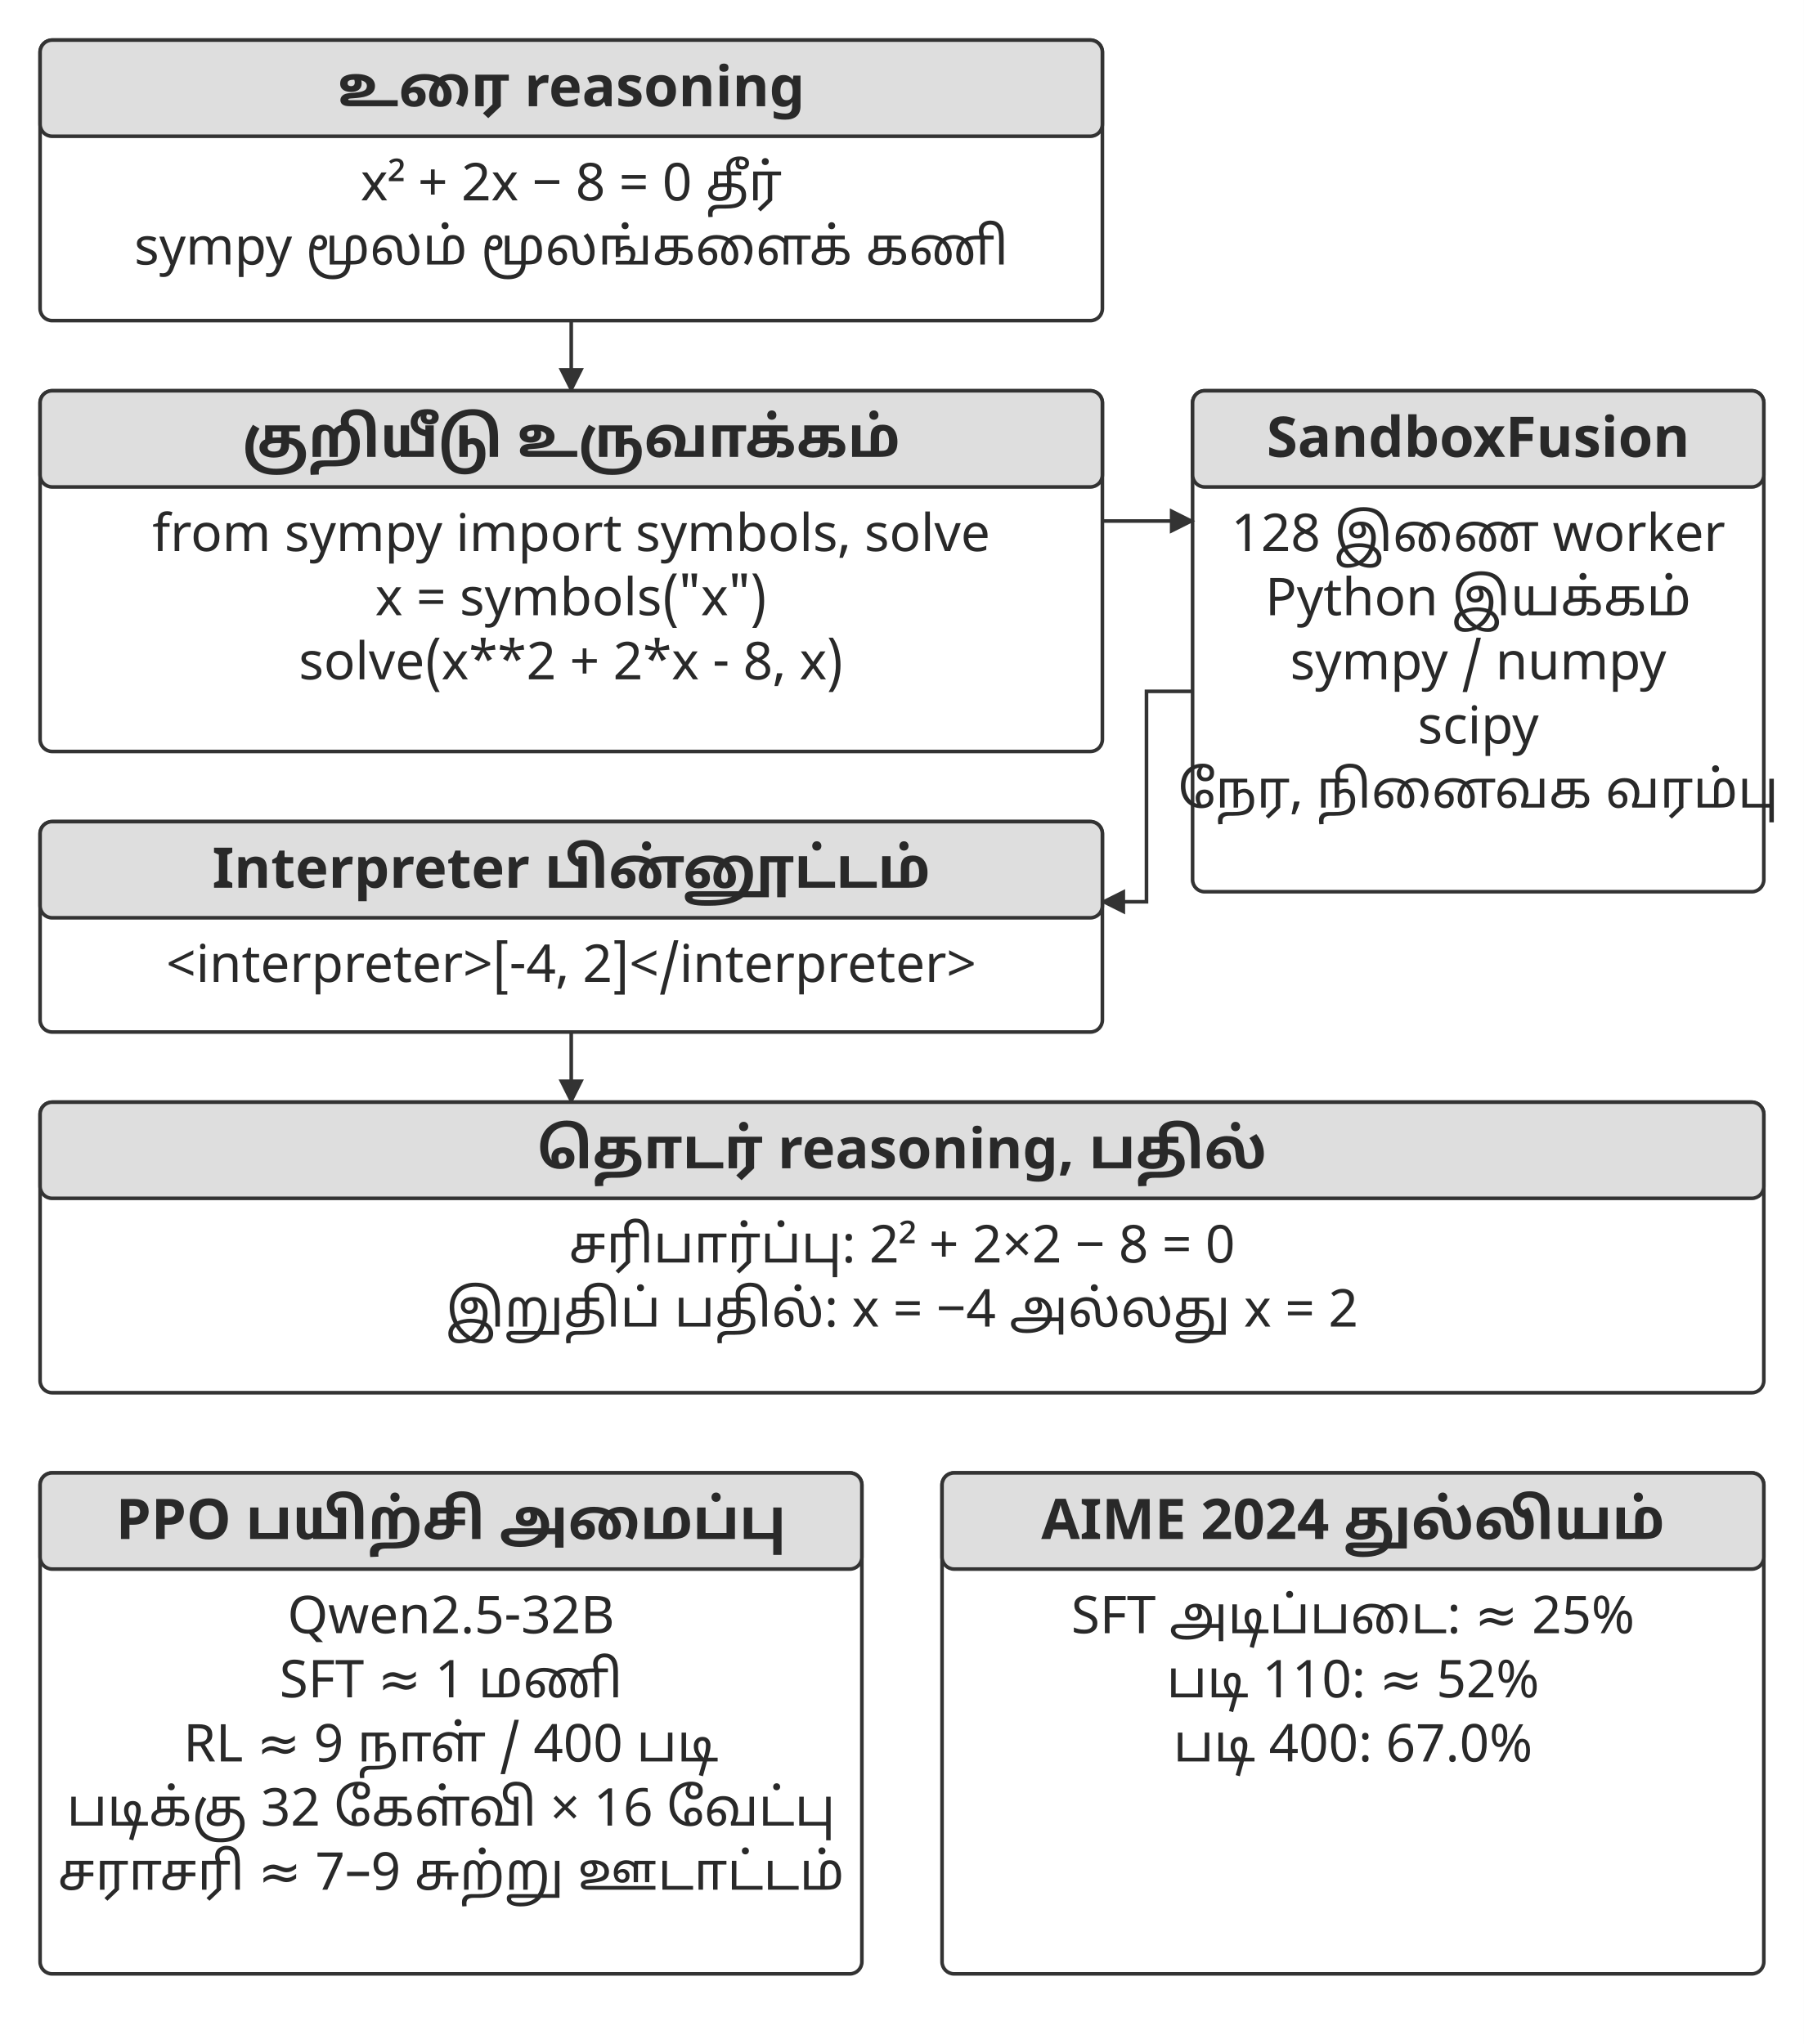
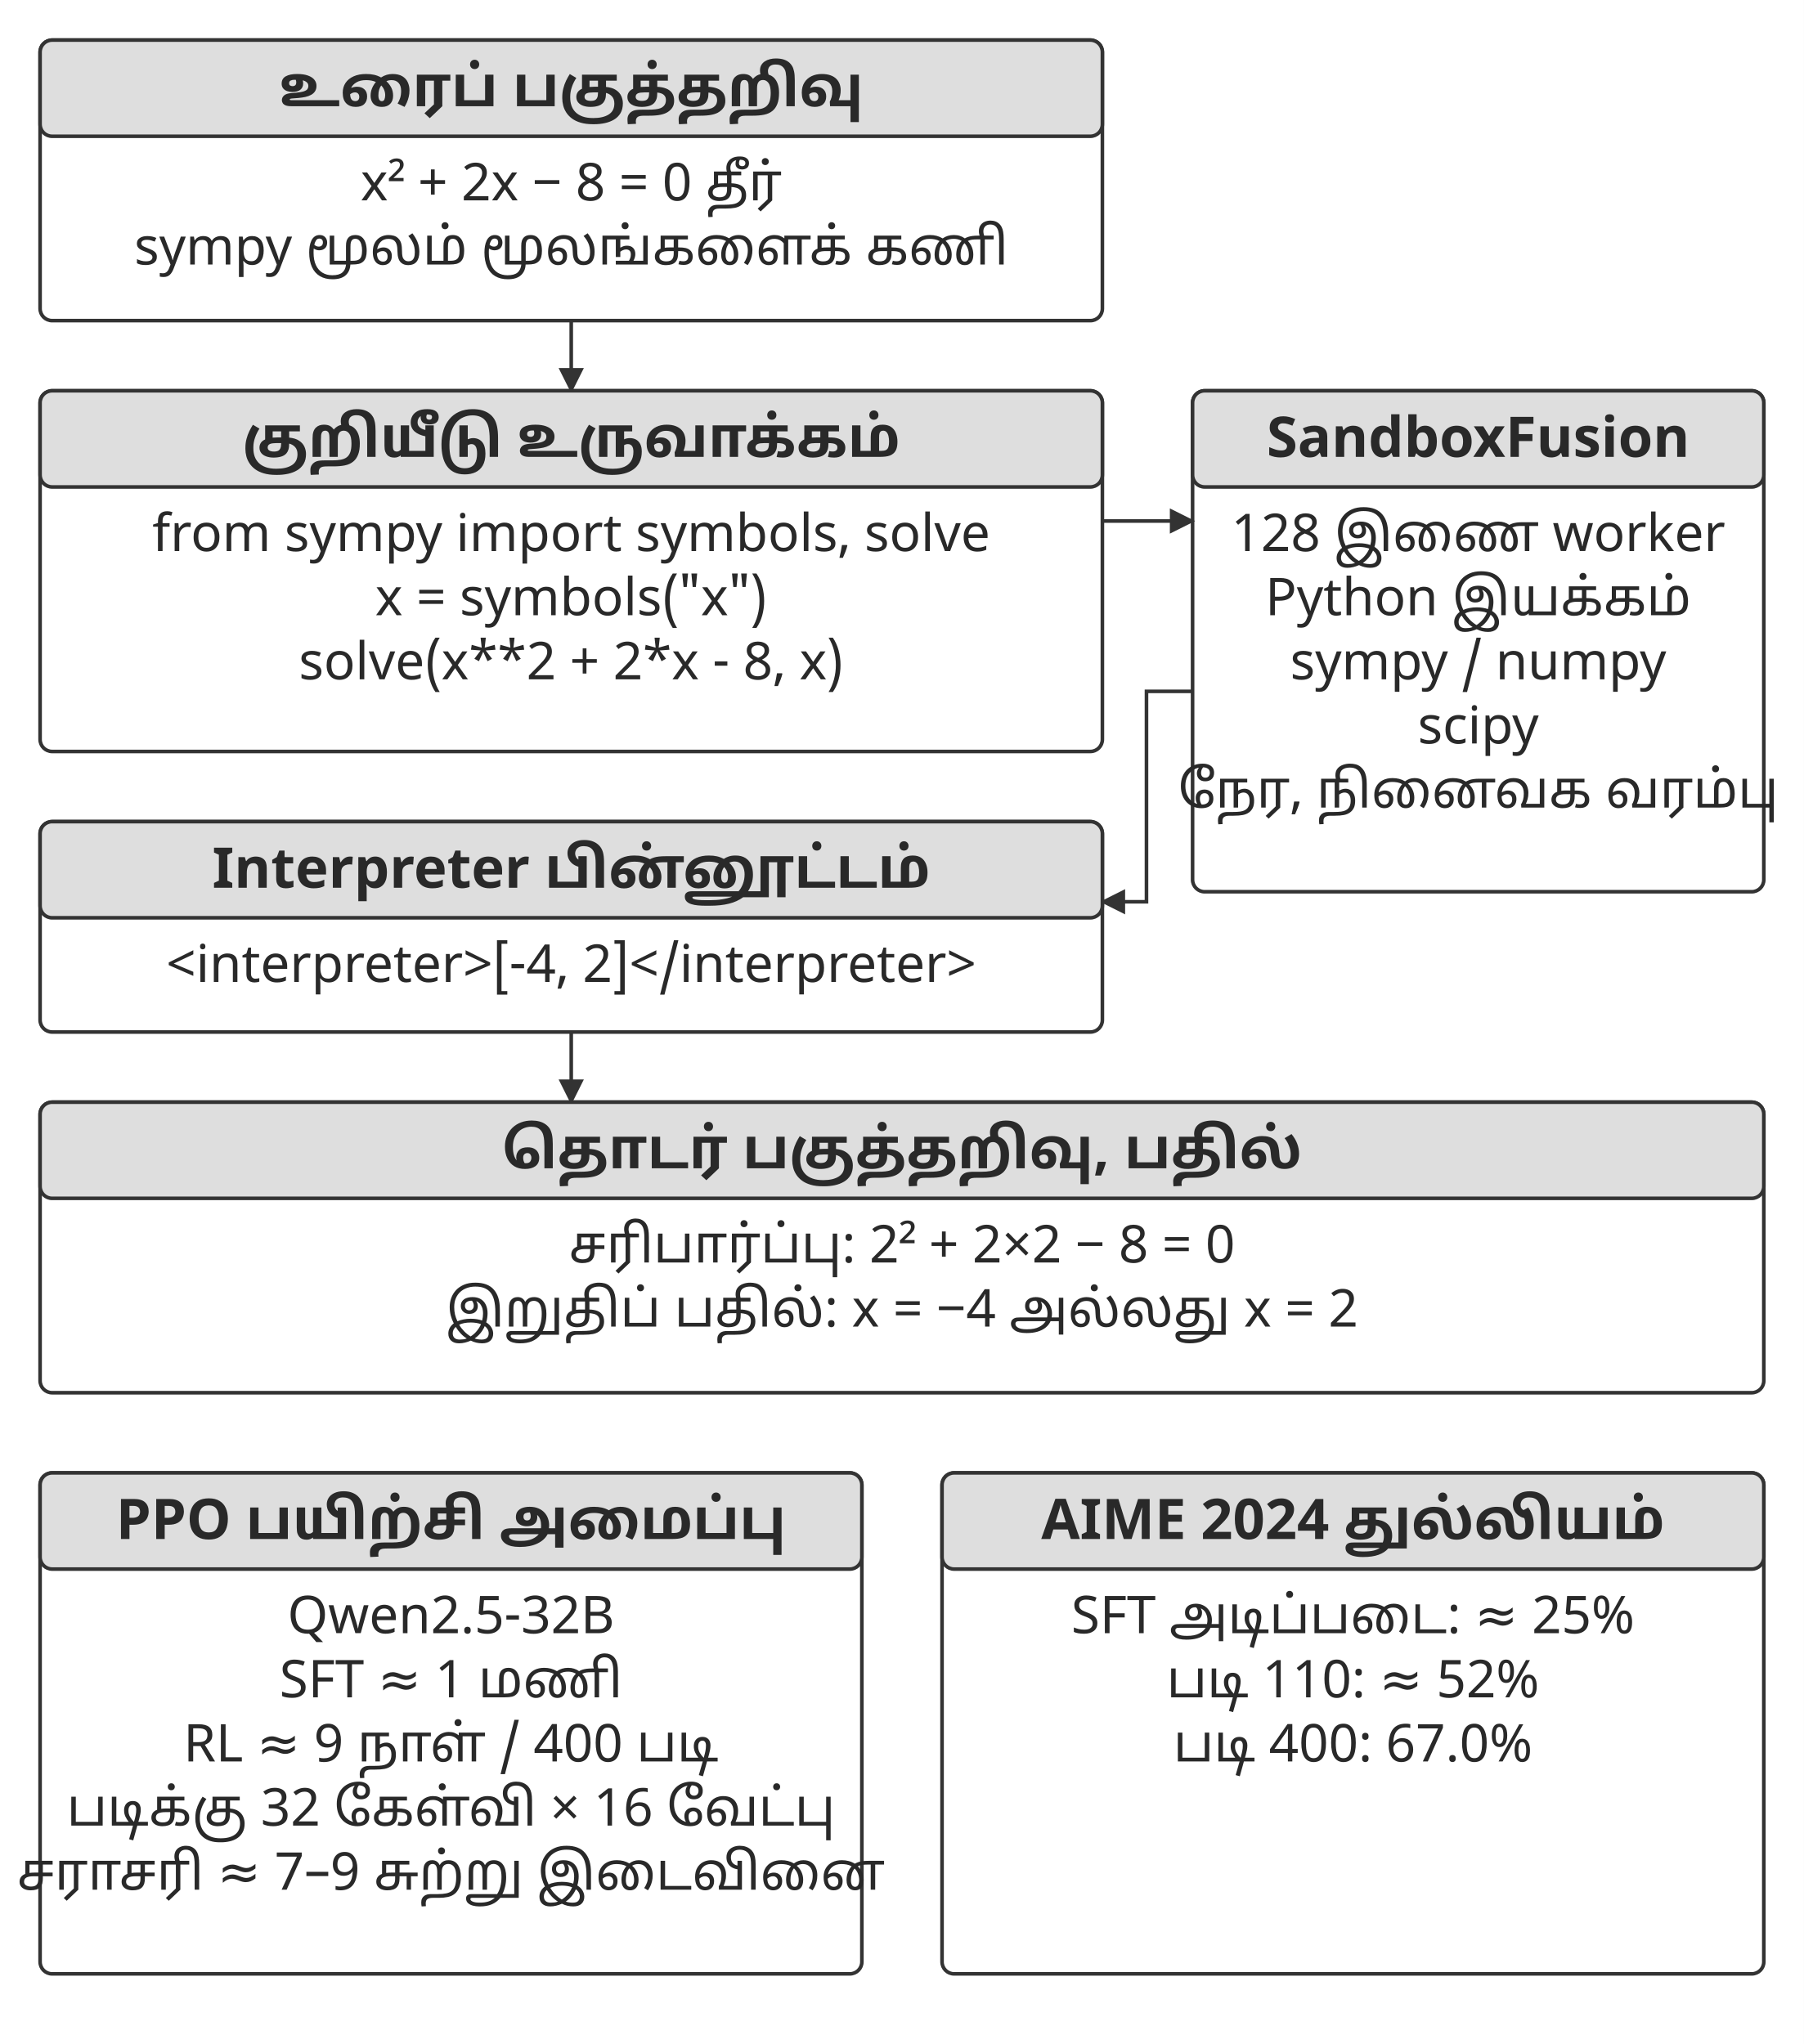
<svg xmlns="http://www.w3.org/2000/svg" width="106.000mm" height="120.133mm" viewBox="0 0 900 1020" role="img" aria-labelledby="title desc">
  <defs>
    <marker id="arrow" viewBox="0 0 10 10" refX="9" refY="5" markerWidth="7" markerHeight="7" orient="auto-start-reverse">
      <path d="M0 0 L10 5 L0 10 Z" fill="#333333" />
    </marker>
  </defs>
  <rect width="900" height="1020" fill="#ffffff" y="0" />
  <rect x="20" y="20" width="530" height="140" rx="6" fill="#ffffff" stroke="#333333" stroke-width="1.8" />
  <rect x="20" y="20" width="530" height="48" rx="6" fill="#dedede" stroke="#333333" stroke-width="1.8" />
-   <text x="285" y="53" text-anchor="middle" font-family="&quot;Noto Sans Tamil&quot;, &quot;Noto Serif Tamil&quot;, &quot;Tamil Sangam MN&quot;, sans-serif" font-size="28.0" font-weight="700" fill="#292929">உரை reasoning</text>
+   <text x="285" y="53" text-anchor="middle" font-family="&quot;Noto Sans Tamil&quot;, &quot;Noto Serif Tamil&quot;, &quot;Tamil Sangam MN&quot;, sans-serif" font-size="28.0" font-weight="700" fill="#292929">உரைப் பகுத்தறிவு</text>
  <text x="285" y="100" text-anchor="middle" font-family="&quot;Noto Sans Tamil&quot;, &quot;Noto Serif Tamil&quot;, &quot;Tamil Sangam MN&quot;, sans-serif" font-size="26.0" font-weight="400" fill="#292929">x² + 2x − 8 = 0 தீர்</text>
  <text x="285" y="132" text-anchor="middle" font-family="&quot;Noto Sans Tamil&quot;, &quot;Noto Serif Tamil&quot;, &quot;Tamil Sangam MN&quot;, sans-serif" font-size="26.0" font-weight="400" fill="#292929">sympy மூலம் மூலங்களைக் கணி</text>
  <path d="M285 160 L285 195" fill="none" stroke="#333333" stroke-width="1.8" marker-end="url(#arrow)" />
  <rect x="20" y="195" width="530" height="180" rx="6" fill="#ffffff" stroke="#333333" stroke-width="1.8" />
  <rect x="20" y="195" width="530" height="48" rx="6" fill="#dedede" stroke="#333333" stroke-width="1.8" />
  <text x="285" y="228" text-anchor="middle" font-family="&quot;Noto Sans Tamil&quot;, &quot;Noto Serif Tamil&quot;, &quot;Tamil Sangam MN&quot;, sans-serif" font-size="28.0" font-weight="700" fill="#292929">குறியீடு உருவாக்கம்</text>
  <text x="285" y="275" text-anchor="middle" font-family="&quot;Noto Sans Tamil&quot;, &quot;Noto Serif Tamil&quot;, &quot;Tamil Sangam MN&quot;, sans-serif" font-size="26.0" font-weight="400" fill="#292929">from sympy import symbols, solve</text>
  <text x="285" y="307" text-anchor="middle" font-family="&quot;Noto Sans Tamil&quot;, &quot;Noto Serif Tamil&quot;, &quot;Tamil Sangam MN&quot;, sans-serif" font-size="26.0" font-weight="400" fill="#292929">x = symbols("x")</text>
  <text x="285" y="339" text-anchor="middle" font-family="&quot;Noto Sans Tamil&quot;, &quot;Noto Serif Tamil&quot;, &quot;Tamil Sangam MN&quot;, sans-serif" font-size="26.0" font-weight="400" fill="#292929">solve(x**2 + 2*x - 8, x)</text>
  <rect x="595" y="195" width="285" height="250" rx="6" fill="#ffffff" stroke="#333333" stroke-width="1.8" />
  <rect x="595" y="195" width="285" height="48" rx="6" fill="#dedede" stroke="#333333" stroke-width="1.8" />
  <text x="737.5" y="228" text-anchor="middle" font-family="&quot;Noto Sans Tamil&quot;, &quot;Noto Serif Tamil&quot;, &quot;Tamil Sangam MN&quot;, sans-serif" font-size="28.0" font-weight="700" fill="#292929">SandboxFusion</text>
  <text x="737.5" y="275" text-anchor="middle" font-family="&quot;Noto Sans Tamil&quot;, &quot;Noto Serif Tamil&quot;, &quot;Tamil Sangam MN&quot;, sans-serif" font-size="26.0" font-weight="400" fill="#292929">128 இணை worker</text>
  <text x="737.5" y="307" text-anchor="middle" font-family="&quot;Noto Sans Tamil&quot;, &quot;Noto Serif Tamil&quot;, &quot;Tamil Sangam MN&quot;, sans-serif" font-size="26.0" font-weight="400" fill="#292929">Python இயக்கம்</text>
  <text x="737.5" y="339" text-anchor="middle" font-family="&quot;Noto Sans Tamil&quot;, &quot;Noto Serif Tamil&quot;, &quot;Tamil Sangam MN&quot;, sans-serif" font-size="26.0" font-weight="400" fill="#292929">sympy / numpy</text>
  <text x="737.5" y="371" text-anchor="middle" font-family="&quot;Noto Sans Tamil&quot;, &quot;Noto Serif Tamil&quot;, &quot;Tamil Sangam MN&quot;, sans-serif" font-size="26.0" font-weight="400" fill="#292929">scipy</text>
  <text x="737.5" y="403" text-anchor="middle" font-family="&quot;Noto Sans Tamil&quot;, &quot;Noto Serif Tamil&quot;, &quot;Tamil Sangam MN&quot;, sans-serif" font-size="26.0" font-weight="400" fill="#292929">நேர, நினைவக வரம்பு</text>
  <path d="M550 260 L595 260" fill="none" stroke="#333333" stroke-width="1.8" marker-end="url(#arrow)" />
  <path d="M595 345 L572 345 L572 450 L550 450" fill="none" stroke="#333333" stroke-width="1.8" marker-end="url(#arrow)" />
  <rect x="20" y="410" width="530" height="105" rx="6" fill="#ffffff" stroke="#333333" stroke-width="1.8" />
  <rect x="20" y="410" width="530" height="48" rx="6" fill="#dedede" stroke="#333333" stroke-width="1.8" />
  <text x="285" y="443" text-anchor="middle" font-family="&quot;Noto Sans Tamil&quot;, &quot;Noto Serif Tamil&quot;, &quot;Tamil Sangam MN&quot;, sans-serif" font-size="28.0" font-weight="700" fill="#292929">Interpreter பின்னூட்டம்</text>
  <text x="285" y="490" text-anchor="middle" font-family="&quot;Noto Sans Tamil&quot;, &quot;Noto Serif Tamil&quot;, &quot;Tamil Sangam MN&quot;, sans-serif" font-size="26.0" font-weight="400" fill="#292929">&lt;interpreter&gt;[-4, 2]&lt;/interpreter&gt;</text>
  <path d="M285 515 L285 550" fill="none" stroke="#333333" stroke-width="1.8" marker-end="url(#arrow)" />
  <rect x="20" y="550" width="860" height="145" rx="6" fill="#ffffff" stroke="#333333" stroke-width="1.8" />
  <rect x="20" y="550" width="860" height="48" rx="6" fill="#dedede" stroke="#333333" stroke-width="1.8" />
-   <text x="450" y="583" text-anchor="middle" font-family="&quot;Noto Sans Tamil&quot;, &quot;Noto Serif Tamil&quot;, &quot;Tamil Sangam MN&quot;, sans-serif" font-size="28.0" font-weight="700" fill="#292929">தொடர் reasoning, பதில்</text>
+   <text x="450" y="583" text-anchor="middle" font-family="&quot;Noto Sans Tamil&quot;, &quot;Noto Serif Tamil&quot;, &quot;Tamil Sangam MN&quot;, sans-serif" font-size="28.0" font-weight="700" fill="#292929">தொடர் பகுத்தறிவு, பதில்</text>
  <text x="450" y="630" text-anchor="middle" font-family="&quot;Noto Sans Tamil&quot;, &quot;Noto Serif Tamil&quot;, &quot;Tamil Sangam MN&quot;, sans-serif" font-size="26.0" font-weight="400" fill="#292929">சரிபார்ப்பு: 2² + 2×2 − 8 = 0</text>
  <text x="450" y="662" text-anchor="middle" font-family="&quot;Noto Sans Tamil&quot;, &quot;Noto Serif Tamil&quot;, &quot;Tamil Sangam MN&quot;, sans-serif" font-size="26.0" font-weight="400" fill="#292929">இறுதிப் பதில்: x = −4 அல்லது x = 2</text>
  <rect x="20" y="735" width="410" height="250" rx="6" fill="#ffffff" stroke="#333333" stroke-width="1.8" />
  <rect x="20" y="735" width="410" height="48" rx="6" fill="#dedede" stroke="#333333" stroke-width="1.8" />
  <text x="225" y="768" text-anchor="middle" font-family="&quot;Noto Sans Tamil&quot;, &quot;Noto Serif Tamil&quot;, &quot;Tamil Sangam MN&quot;, sans-serif" font-size="28.0" font-weight="700" fill="#292929">PPO பயிற்சி அமைப்பு</text>
  <text x="225" y="815" text-anchor="middle" font-family="&quot;Noto Sans Tamil&quot;, &quot;Noto Serif Tamil&quot;, &quot;Tamil Sangam MN&quot;, sans-serif" font-size="26.0" font-weight="400" fill="#292929">Qwen2.5-32B</text>
  <text x="225" y="847" text-anchor="middle" font-family="&quot;Noto Sans Tamil&quot;, &quot;Noto Serif Tamil&quot;, &quot;Tamil Sangam MN&quot;, sans-serif" font-size="26.0" font-weight="400" fill="#292929">SFT ≈ 1 மணி</text>
  <text x="225" y="879" text-anchor="middle" font-family="&quot;Noto Sans Tamil&quot;, &quot;Noto Serif Tamil&quot;, &quot;Tamil Sangam MN&quot;, sans-serif" font-size="26.0" font-weight="400" fill="#292929">RL ≈ 9 நாள் / 400 படி</text>
  <text x="225" y="911" text-anchor="middle" font-family="&quot;Noto Sans Tamil&quot;, &quot;Noto Serif Tamil&quot;, &quot;Tamil Sangam MN&quot;, sans-serif" font-size="26.0" font-weight="400" fill="#292929">படிக்கு 32 கேள்வி × 16 வேட்பு</text>
-   <text x="225" y="943" text-anchor="middle" font-family="&quot;Noto Sans Tamil&quot;, &quot;Noto Serif Tamil&quot;, &quot;Tamil Sangam MN&quot;, sans-serif" font-size="26.0" font-weight="400" fill="#292929">சராசரி ≈ 7–9 சுற்று ஊடாட்டம்</text>
+   <text x="225" y="943" text-anchor="middle" font-family="&quot;Noto Sans Tamil&quot;, &quot;Noto Serif Tamil&quot;, &quot;Tamil Sangam MN&quot;, sans-serif" font-size="26.0" font-weight="400" fill="#292929">சராசரி ≈ 7–9 சுற்று இடைவினை</text>
  <rect x="470" y="735" width="410" height="250" rx="6" fill="#ffffff" stroke="#333333" stroke-width="1.8" />
  <rect x="470" y="735" width="410" height="48" rx="6" fill="#dedede" stroke="#333333" stroke-width="1.8" />
  <text x="675" y="768" text-anchor="middle" font-family="&quot;Noto Sans Tamil&quot;, &quot;Noto Serif Tamil&quot;, &quot;Tamil Sangam MN&quot;, sans-serif" font-size="28.0" font-weight="700" fill="#292929">AIME 2024 துல்லியம்</text>
  <text x="675" y="815" text-anchor="middle" font-family="&quot;Noto Sans Tamil&quot;, &quot;Noto Serif Tamil&quot;, &quot;Tamil Sangam MN&quot;, sans-serif" font-size="26.0" font-weight="400" fill="#292929">SFT அடிப்படை: ≈ 25%</text>
  <text x="675" y="847" text-anchor="middle" font-family="&quot;Noto Sans Tamil&quot;, &quot;Noto Serif Tamil&quot;, &quot;Tamil Sangam MN&quot;, sans-serif" font-size="26.0" font-weight="400" fill="#292929">படி 110: ≈ 52%</text>
  <text x="675" y="879" text-anchor="middle" font-family="&quot;Noto Sans Tamil&quot;, &quot;Noto Serif Tamil&quot;, &quot;Tamil Sangam MN&quot;, sans-serif" font-size="26.0" font-weight="400" fill="#292929">படி 400: 67.0%</text>
  <defs />
</svg>
